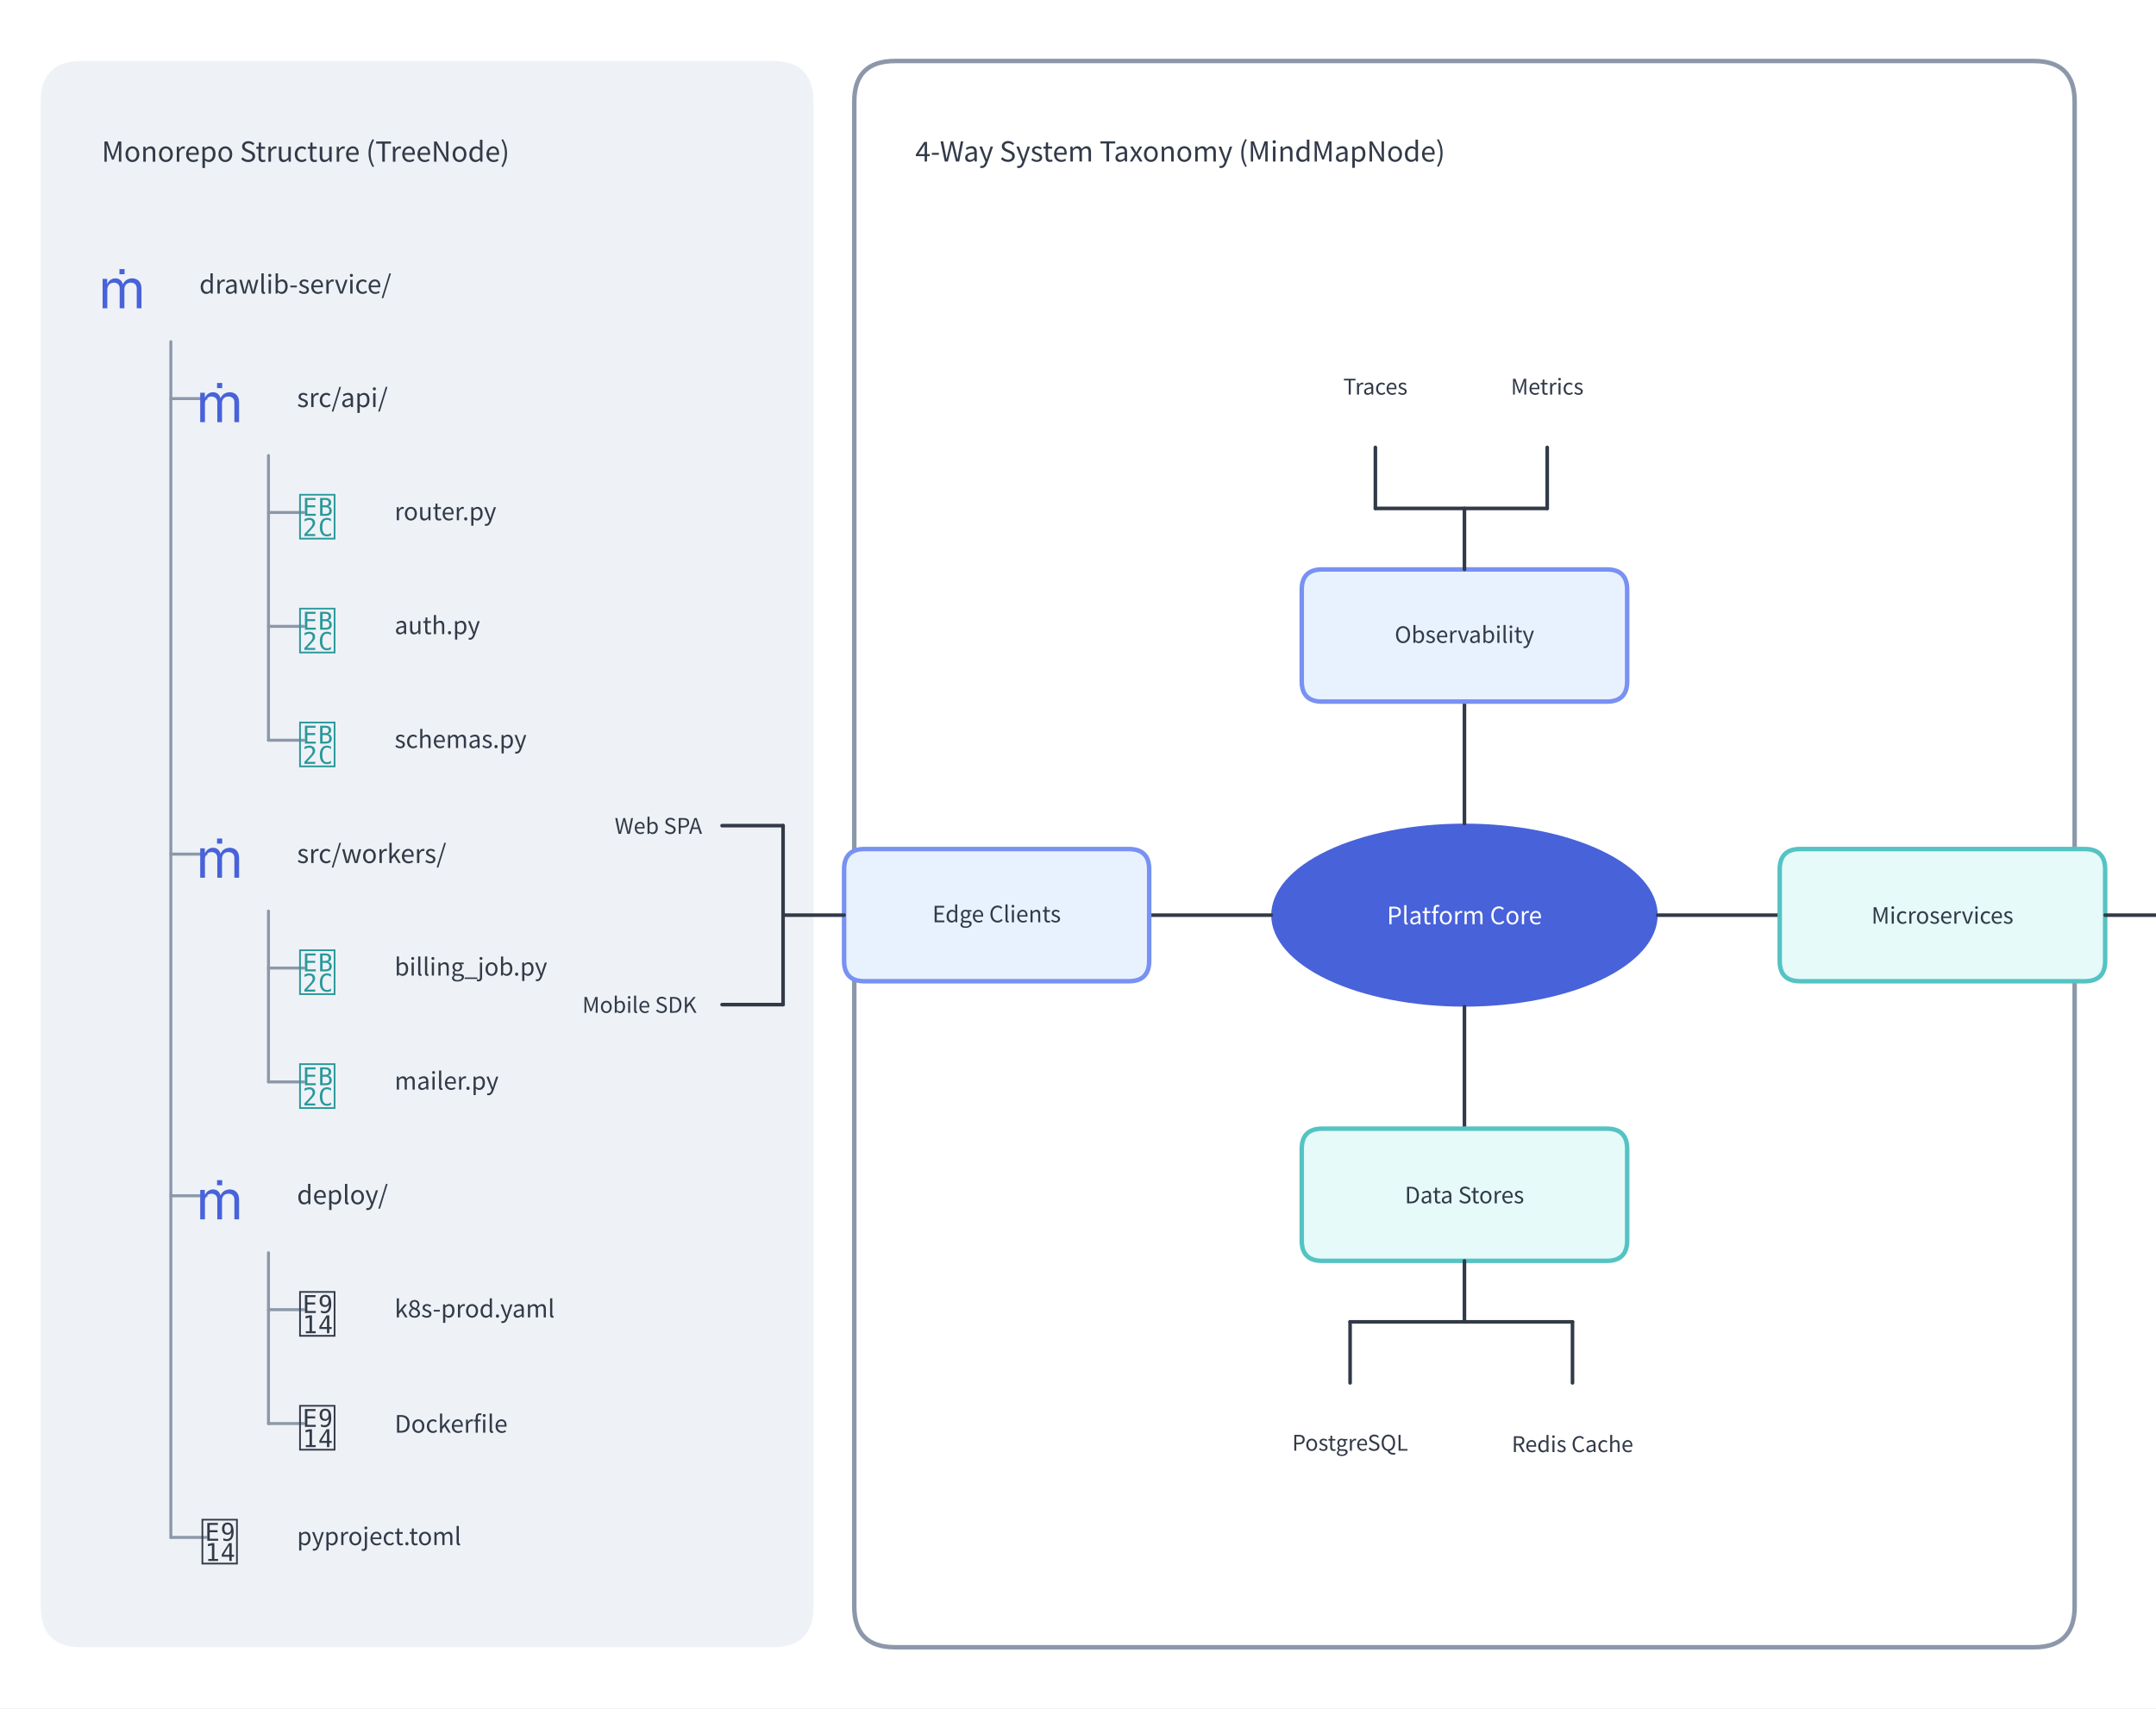
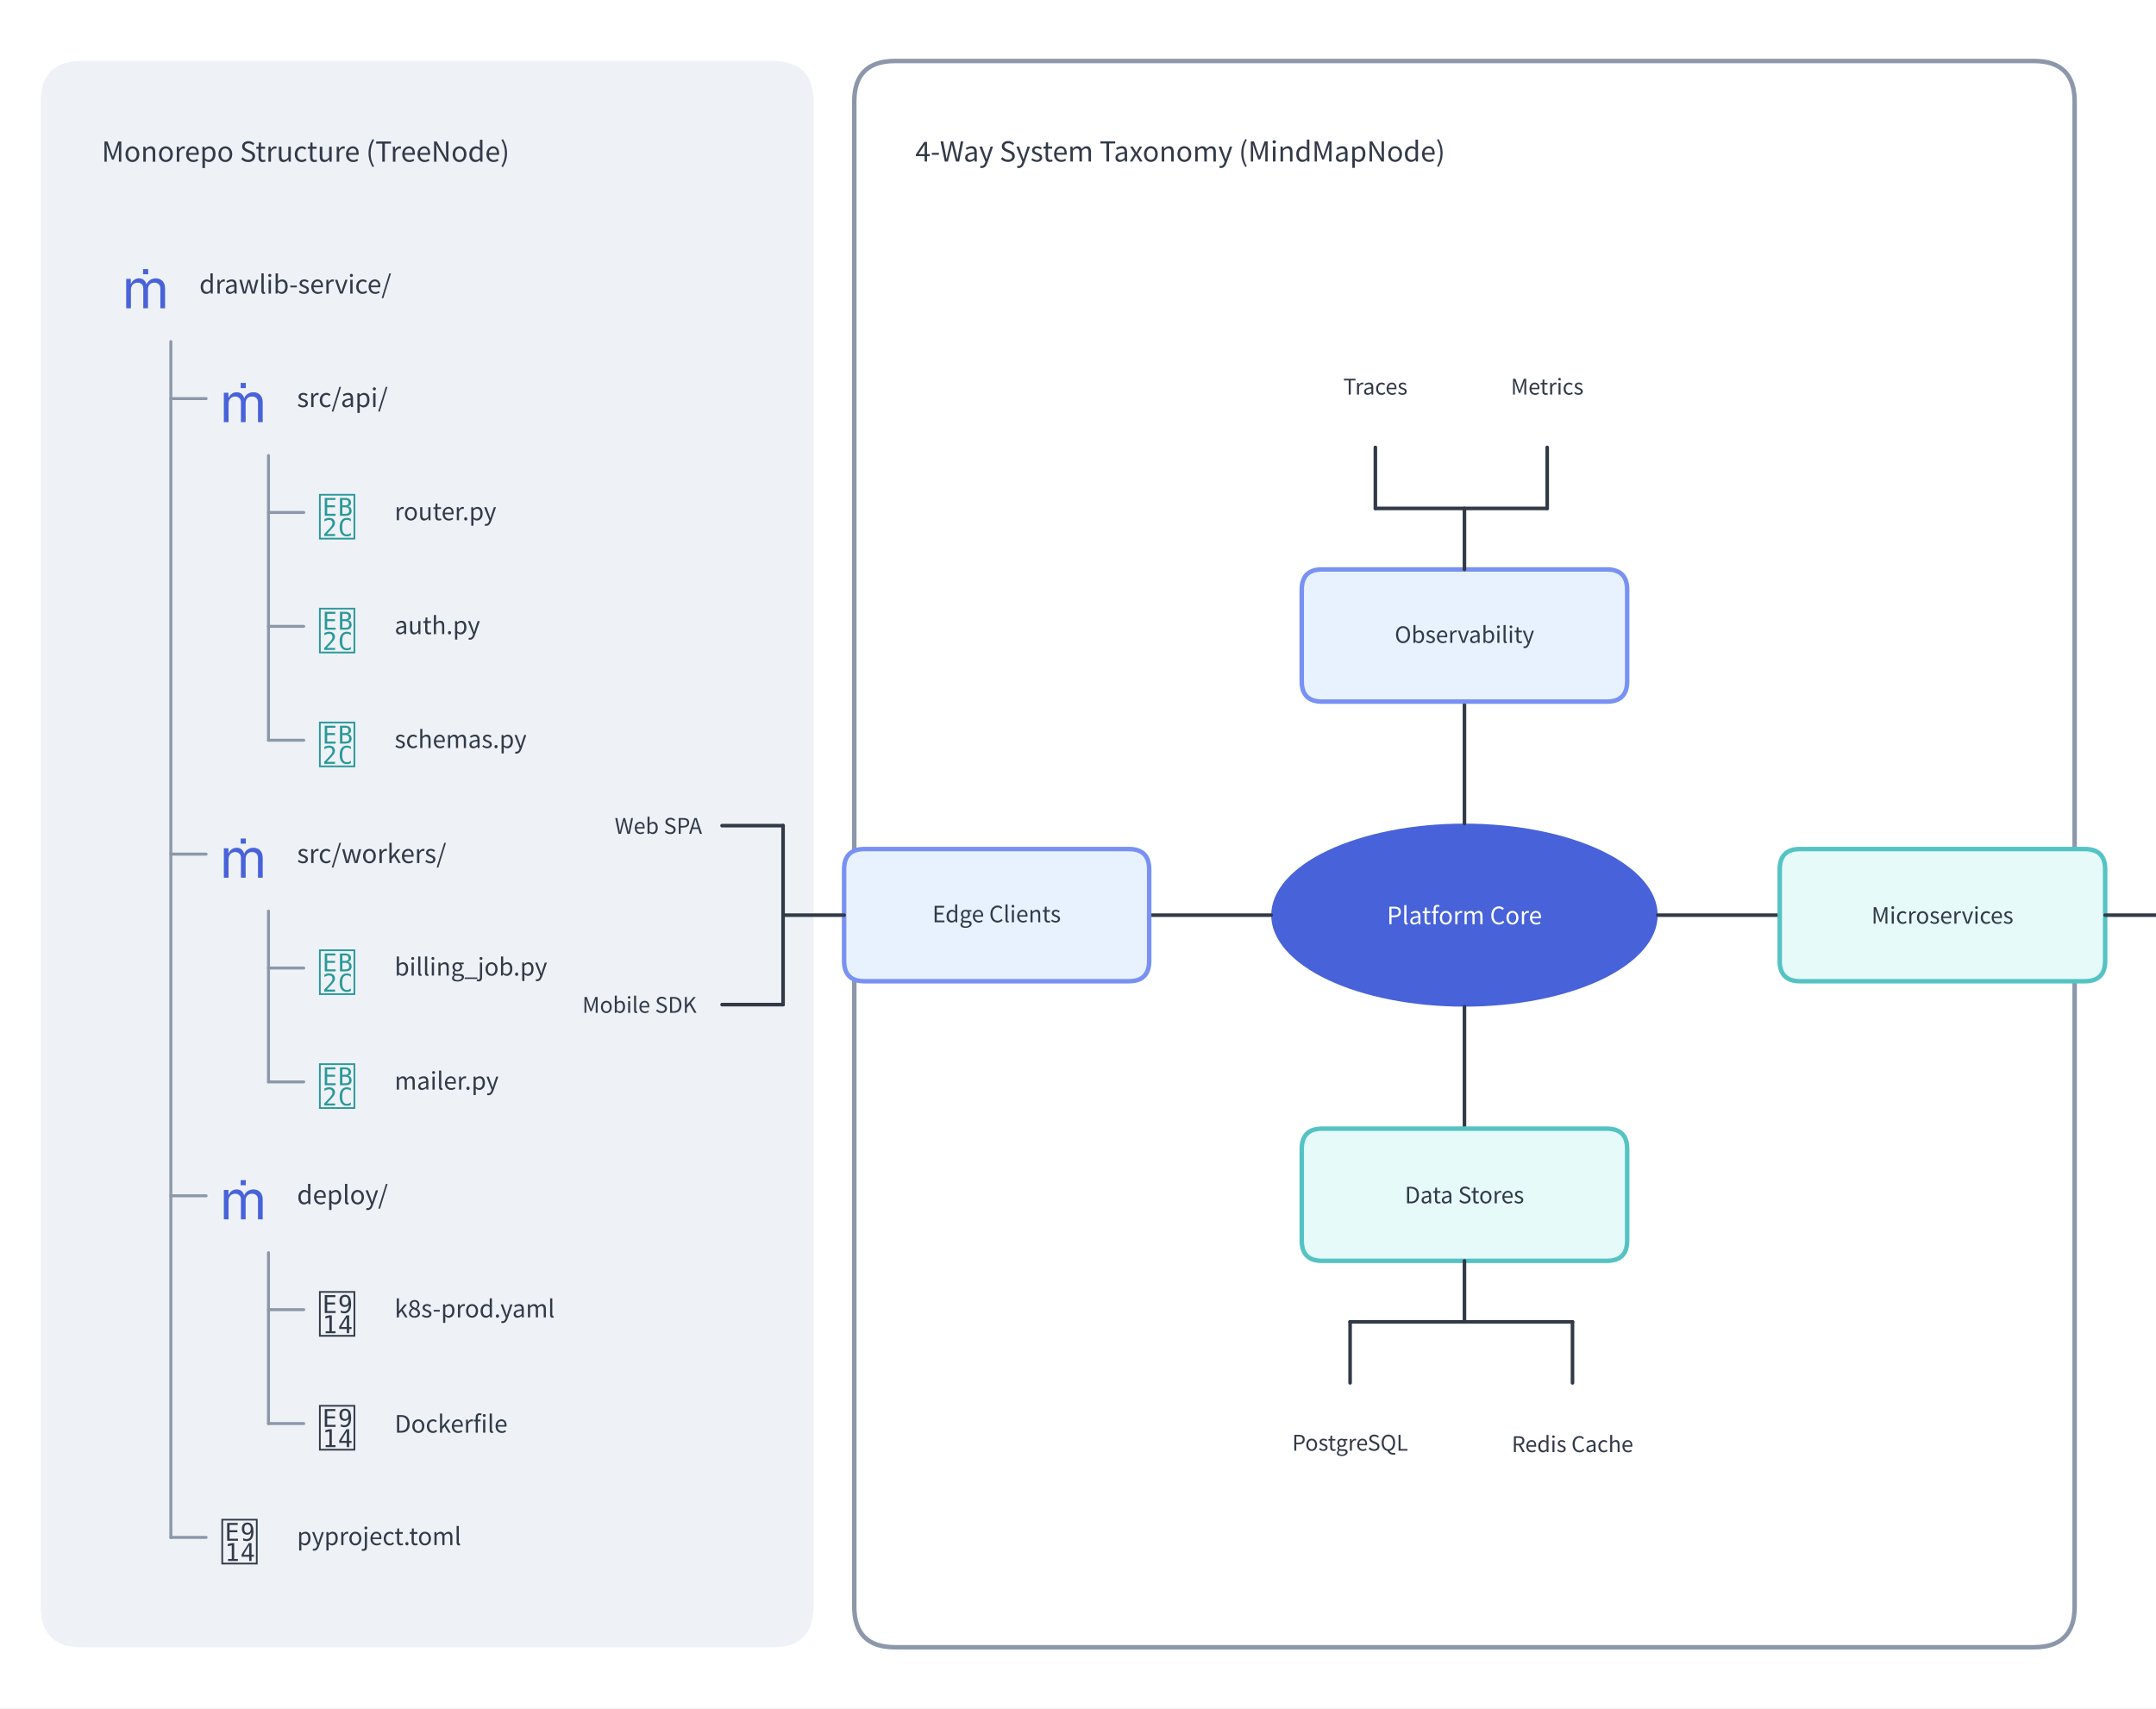
<svg xmlns="http://www.w3.org/2000/svg" width="720pt" height="570.566pt" viewBox="0 0 720 570.566" version="1.1">
  <defs>
    <style type="text/css">*{stroke-linejoin: round; stroke-linecap: butt}</style>
  </defs>
  <g id="figure_1">
    <g id="patch_1">
      <path d="M 0 570.566  L 720 570.566  L 720 0  L 0 0  z " style="fill: #ffffff" />
    </g>
    <g id="axes_1">
      <g id="patch_2">
        <path d="M 13.585 285.283  L 13.585 33.962  Q 13.585 20.377 27.17 20.377  L 258.113 20.377  Q 271.698 20.377 271.698 33.962  L 271.698 536.604  Q 271.698 550.189 258.113 550.189  L 27.17 550.189  Q 13.585 550.189 13.585 536.604  z " clip-path="url(#pf77f305f56)" style="fill: #eef2f6" />
      </g>
      <g id="text_1">
        <g clip-path="url(#pf77f305f56)">
          <text style="font-size: 9.2px; font-family: 'drawlib-cjk-japanese-noto-sans-bold', 'Noto Sans CJK JP'; text-anchor: start; fill: #323a48" x="33.962" y="54.002" transform="rotate(-0 33.96226 54.0024)">Monorepo Structure (TreeNode)</text>
        </g>
      </g>
      <g id="text_2">
        <g clip-path="url(#pf77f305f56)">
-           <text style="font-size: 18px; font-family: 'drawlib-phosphor-regular', 'Phosphor'; text-anchor: middle; fill: #4862da" x="40.755" y="102.969" transform="rotate(-0 40.75472 102.9693)"></text>
+           <text style="font-size: 18px; font-family: 'drawlib-phosphor-regular', 'Phosphor'; text-anchor: start; fill: #4862da" x="40.755" y="102.969" transform="rotate(-0 40.75472 102.9693)"></text>
        </g>
      </g>
      <g id="text_3">
        <g clip-path="url(#pf77f305f56)">
          <text style="font-size: 8.5px; font-family: 'drawlib-cjk-japanese-noto-sans-bold', 'Noto Sans CJK JP'; text-anchor: start; fill: #323a48" x="66.566" y="98.065" transform="rotate(-0 66.56604 98.06535)">drawlib-service/</text>
        </g>
      </g>
      <g id="patch_3">
        <path d="M 57.057 133.132  L 68.83 133.132  " clip-path="url(#pf77f305f56)" style="fill: none; stroke: #8c98aa; stroke-linecap: round" />
      </g>
      <g id="text_4">
        <g clip-path="url(#pf77f305f56)">
-           <text style="font-size: 18px; font-family: 'drawlib-phosphor-regular', 'Phosphor'; text-anchor: middle; fill: #4862da" x="73.358" y="141.007" transform="rotate(-0 73.35849 141.0071)"></text>
+           <text style="font-size: 18px; font-family: 'drawlib-phosphor-regular', 'Phosphor'; text-anchor: start; fill: #4862da" x="73.358" y="141.007" transform="rotate(-0 73.35849 141.0071)"></text>
        </g>
      </g>
      <g id="text_5">
        <g clip-path="url(#pf77f305f56)">
          <text style="font-size: 8.5px; font-family: 'drawlib-cjk-japanese-noto-sans-bold', 'Noto Sans CJK JP'; text-anchor: start; fill: #323a48" x="99.17" y="135.958" transform="rotate(-0 99.16981 135.9583)">src/api/</text>
        </g>
      </g>
      <g id="patch_4">
        <path d="M 89.66 171.17  L 101.434 171.17  " clip-path="url(#pf77f305f56)" style="fill: none; stroke: #8c98aa; stroke-linecap: round" />
      </g>
      <g id="text_6">
        <g clip-path="url(#pf77f305f56)">
-           <text style="font-size: 18px; font-family: 'drawlib-phosphor-regular', 'Phosphor'; text-anchor: middle; fill: #2a989a" x="105.962" y="179.045" transform="rotate(-0 105.9623 179.0448)"></text>
+           <text style="font-size: 18px; font-family: 'drawlib-phosphor-regular', 'Phosphor'; text-anchor: start; fill: #2a989a" x="105.962" y="179.045" transform="rotate(-0 105.9623 179.0448)"></text>
        </g>
      </g>
      <g id="text_7">
        <g clip-path="url(#pf77f305f56)">
          <text style="font-size: 8px; font-family: 'drawlib-cjk-japanese-noto-sans-regular', 'Noto Sans CJK JP'; text-anchor: start; fill: #323a48" x="131.774" y="173.754" transform="rotate(-0 131.7736 173.7536)">router.py</text>
        </g>
      </g>
      <g id="patch_5">
        <path d="M 89.66 209.208  L 101.434 209.208  " clip-path="url(#pf77f305f56)" style="fill: none; stroke: #8c98aa; stroke-linecap: round" />
      </g>
      <g id="text_8">
        <g clip-path="url(#pf77f305f56)">
-           <text style="font-size: 18px; font-family: 'drawlib-phosphor-regular', 'Phosphor'; text-anchor: middle; fill: #2a989a" x="105.962" y="217.083" transform="rotate(-0 105.9623 217.0825)"></text>
+           <text style="font-size: 18px; font-family: 'drawlib-phosphor-regular', 'Phosphor'; text-anchor: start; fill: #2a989a" x="105.962" y="217.083" transform="rotate(-0 105.9623 217.0825)"></text>
        </g>
      </g>
      <g id="text_9">
        <g clip-path="url(#pf77f305f56)">
          <text style="font-size: 8px; font-family: 'drawlib-cjk-japanese-noto-sans-regular', 'Noto Sans CJK JP'; text-anchor: start; fill: #323a48" x="131.774" y="211.791" transform="rotate(-0 131.7736 211.7913)">auth.py</text>
        </g>
      </g>
      <g id="patch_6">
        <path d="M 89.66 247.245  L 101.434 247.245  " clip-path="url(#pf77f305f56)" style="fill: none; stroke: #8c98aa; stroke-linecap: round" />
      </g>
      <g id="text_10">
        <g clip-path="url(#pf77f305f56)">
-           <text style="font-size: 18px; font-family: 'drawlib-phosphor-regular', 'Phosphor'; text-anchor: middle; fill: #2a989a" x="105.962" y="255.12" transform="rotate(-0 105.9623 255.1203)"></text>
+           <text style="font-size: 18px; font-family: 'drawlib-phosphor-regular', 'Phosphor'; text-anchor: start; fill: #2a989a" x="105.962" y="255.12" transform="rotate(-0 105.9623 255.1203)"></text>
        </g>
      </g>
      <g id="text_11">
        <g clip-path="url(#pf77f305f56)">
          <text style="font-size: 8px; font-family: 'drawlib-cjk-japanese-noto-sans-regular', 'Noto Sans CJK JP'; text-anchor: start; fill: #323a48" x="131.774" y="249.829" transform="rotate(-0 131.7736 249.829)">schemas.py</text>
        </g>
      </g>
      <g id="patch_7">
        <path d="M 89.66 152.151  L 89.66 247.245  " clip-path="url(#pf77f305f56)" style="fill: none; stroke: #8c98aa; stroke-linecap: round" />
      </g>
      <g id="patch_8">
        <path d="M 57.057 285.283  L 68.83 285.283  " clip-path="url(#pf77f305f56)" style="fill: none; stroke: #8c98aa; stroke-linecap: round" />
      </g>
      <g id="text_12">
        <g clip-path="url(#pf77f305f56)">
-           <text style="font-size: 18px; font-family: 'drawlib-phosphor-regular', 'Phosphor'; text-anchor: middle; fill: #4862da" x="73.358" y="293.158" transform="rotate(-0 73.35849 293.158)"></text>
+           <text style="font-size: 18px; font-family: 'drawlib-phosphor-regular', 'Phosphor'; text-anchor: start; fill: #4862da" x="73.358" y="293.158" transform="rotate(-0 73.35849 293.158)"></text>
        </g>
      </g>
      <g id="text_13">
        <g clip-path="url(#pf77f305f56)">
          <text style="font-size: 8.5px; font-family: 'drawlib-cjk-japanese-noto-sans-bold', 'Noto Sans CJK JP'; text-anchor: start; fill: #323a48" x="99.17" y="288.254" transform="rotate(-0 99.16981 288.254)">src/workers/</text>
        </g>
      </g>
      <g id="patch_9">
        <path d="M 89.66 323.321  L 101.434 323.321  " clip-path="url(#pf77f305f56)" style="fill: none; stroke: #8c98aa; stroke-linecap: round" />
      </g>
      <g id="text_14">
        <g clip-path="url(#pf77f305f56)">
-           <text style="font-size: 18px; font-family: 'drawlib-phosphor-regular', 'Phosphor'; text-anchor: middle; fill: #2a989a" x="105.962" y="331.196" transform="rotate(-0 105.9623 331.1958)"></text>
+           <text style="font-size: 18px; font-family: 'drawlib-phosphor-regular', 'Phosphor'; text-anchor: start; fill: #2a989a" x="105.962" y="331.196" transform="rotate(-0 105.9623 331.1958)"></text>
        </g>
      </g>
      <g id="text_15">
        <g clip-path="url(#pf77f305f56)">
          <text style="font-size: 8px; font-family: 'drawlib-cjk-japanese-noto-sans-regular', 'Noto Sans CJK JP'; text-anchor: start; fill: #323a48" x="131.774" y="325.841" transform="rotate(-0 131.7736 325.8408)"> billing_job.py</text>
        </g>
      </g>
      <g id="patch_10">
        <path d="M 89.66 361.358  L 101.434 361.358  " clip-path="url(#pf77f305f56)" style="fill: none; stroke: #8c98aa; stroke-linecap: round" />
      </g>
      <g id="text_16">
        <g clip-path="url(#pf77f305f56)">
-           <text style="font-size: 18px; font-family: 'drawlib-phosphor-regular', 'Phosphor'; text-anchor: middle; fill: #2a989a" x="105.962" y="369.233" transform="rotate(-0 105.9623 369.2335)"></text>
+           <text style="font-size: 18px; font-family: 'drawlib-phosphor-regular', 'Phosphor'; text-anchor: start; fill: #2a989a" x="105.962" y="369.233" transform="rotate(-0 105.9623 369.2335)"></text>
        </g>
      </g>
      <g id="text_17">
        <g clip-path="url(#pf77f305f56)">
          <text style="font-size: 8px; font-family: 'drawlib-cjk-japanese-noto-sans-regular', 'Noto Sans CJK JP'; text-anchor: start; fill: #323a48" x="131.774" y="363.942" transform="rotate(-0 131.7736 363.9422)"> mailer.py</text>
        </g>
      </g>
      <g id="patch_11">
        <path d="M 89.66 304.302  L 89.66 361.358  " clip-path="url(#pf77f305f56)" style="fill: none; stroke: #8c98aa; stroke-linecap: round" />
      </g>
      <g id="patch_12">
        <path d="M 57.057 399.396  L 68.83 399.396  " clip-path="url(#pf77f305f56)" style="fill: none; stroke: #8c98aa; stroke-linecap: round" />
      </g>
      <g id="text_18">
        <g clip-path="url(#pf77f305f56)">
-           <text style="font-size: 18px; font-family: 'drawlib-phosphor-regular', 'Phosphor'; text-anchor: middle; fill: #4862da" x="73.358" y="407.271" transform="rotate(-0 73.35849 407.2712)"></text>
+           <text style="font-size: 18px; font-family: 'drawlib-phosphor-regular', 'Phosphor'; text-anchor: start; fill: #4862da" x="73.358" y="407.271" transform="rotate(-0 73.35849 407.2712)"></text>
        </g>
      </g>
      <g id="text_19">
        <g clip-path="url(#pf77f305f56)">
          <text style="font-size: 8.5px; font-family: 'drawlib-cjk-japanese-noto-sans-bold', 'Noto Sans CJK JP'; text-anchor: start; fill: #323a48" x="99.17" y="402.184" transform="rotate(-0 99.16981 402.184)">deploy/</text>
        </g>
      </g>
      <g id="patch_13">
        <path d="M 89.66 437.434  L 101.434 437.434  " clip-path="url(#pf77f305f56)" style="fill: none; stroke: #8c98aa; stroke-linecap: round" />
      </g>
      <g id="text_20">
        <g clip-path="url(#pf77f305f56)">
-           <text style="font-size: 18px; font-family: 'drawlib-phosphor-regular', 'Phosphor'; text-anchor: middle; fill: #323a48" x="105.962" y="445.309" transform="rotate(-0 105.9623 445.309)"></text>
+           <text style="font-size: 18px; font-family: 'drawlib-phosphor-regular', 'Phosphor'; text-anchor: start; fill: #323a48" x="105.962" y="445.309" transform="rotate(-0 105.9623 445.309)"></text>
        </g>
      </g>
      <g id="text_21">
        <g clip-path="url(#pf77f305f56)">
          <text style="font-size: 8px; font-family: 'drawlib-cjk-japanese-noto-sans-regular', 'Noto Sans CJK JP'; text-anchor: start; fill: #323a48" x="131.774" y="440.018" transform="rotate(-0 131.7736 440.0177)">k8s-prod.yaml</text>
        </g>
      </g>
      <g id="patch_14">
        <path d="M 89.66 475.472  L 101.434 475.472  " clip-path="url(#pf77f305f56)" style="fill: none; stroke: #8c98aa; stroke-linecap: round" />
      </g>
      <g id="text_22">
        <g clip-path="url(#pf77f305f56)">
-           <text style="font-size: 18px; font-family: 'drawlib-phosphor-regular', 'Phosphor'; text-anchor: middle; fill: #323a48" x="105.962" y="483.347" transform="rotate(-0 105.9623 483.3467)"></text>
+           <text style="font-size: 18px; font-family: 'drawlib-phosphor-regular', 'Phosphor'; text-anchor: start; fill: #323a48" x="105.962" y="483.347" transform="rotate(-0 105.9623 483.3467)"></text>
        </g>
      </g>
      <g id="text_23">
        <g clip-path="url(#pf77f305f56)">
          <text style="font-size: 8px; font-family: 'drawlib-cjk-japanese-noto-sans-regular', 'Noto Sans CJK JP'; text-anchor: start; fill: #323a48" x="131.774" y="478.512" transform="rotate(-0 131.7736 478.5117)">Dockerfile</text>
        </g>
      </g>
      <g id="patch_15">
        <path d="M 89.66 418.415  L 89.66 475.472  " clip-path="url(#pf77f305f56)" style="fill: none; stroke: #8c98aa; stroke-linecap: round" />
      </g>
      <g id="patch_16">
        <path d="M 57.057 513.509  L 68.83 513.509  " clip-path="url(#pf77f305f56)" style="fill: none; stroke: #8c98aa; stroke-linecap: round" />
      </g>
      <g id="text_24">
        <g clip-path="url(#pf77f305f56)">
-           <text style="font-size: 18px; font-family: 'drawlib-phosphor-regular', 'Phosphor'; text-anchor: middle; fill: #323a48" x="73.358" y="521.384" transform="rotate(-0 73.35849 521.3844)"></text>
+           <text style="font-size: 18px; font-family: 'drawlib-phosphor-regular', 'Phosphor'; text-anchor: start; fill: #323a48" x="73.358" y="521.384" transform="rotate(-0 73.35849 521.3844)"></text>
        </g>
      </g>
      <g id="text_25">
        <g clip-path="url(#pf77f305f56)">
          <text style="font-size: 8px; font-family: 'drawlib-cjk-japanese-noto-sans-regular', 'Noto Sans CJK JP'; text-anchor: start; fill: #323a48" x="99.17" y="516.061" transform="rotate(-0 99.16981 516.0613)">pyproject.toml</text>
        </g>
      </g>
      <g id="patch_17">
        <path d="M 57.057 114.113  L 57.057 513.509  " clip-path="url(#pf77f305f56)" style="fill: none; stroke: #8c98aa; stroke-linecap: round" />
      </g>
      <g id="patch_18">
        <path d="M 285.283 285.283  L 285.283 33.962  Q 285.283 20.377 298.868 20.377  L 679.245 20.377  Q 692.83 20.377 692.83 33.962  L 692.83 536.604  Q 692.83 550.189 679.245 550.189  L 298.868 550.189  Q 285.283 550.189 285.283 536.604  L 285.283 285.283  z " clip-path="url(#pf77f305f56)" style="fill: none; stroke: #8c98aa; stroke-width: 1.5; stroke-linejoin: miter" />
      </g>
      <g id="text_26">
        <g clip-path="url(#pf77f305f56)">
          <text style="font-size: 9.2px; font-family: 'drawlib-cjk-japanese-noto-sans-bold', 'Noto Sans CJK JP'; text-anchor: start; fill: #323a48" x="305.66" y="53.961" transform="rotate(-0 305.6604 53.96071)">4-Way System Taxonomy (MindMapNode)</text>
        </g>
      </g>
      <g id="patch_19">
        <path d="M 489.057 336.226  C 506.17 336.226 522.584 333.006 534.685 327.274  C 546.786 321.542 553.585 313.767 553.585 305.66  C 553.585 297.554 546.786 289.779 534.685 284.047  C 522.584 278.315 506.17 275.094 489.057 275.094  C 471.943 275.094 455.529 278.315 443.428 284.047  C 431.327 289.779 424.528 297.554 424.528 305.66  C 424.528 313.767 431.327 321.542 443.428 327.274  C 455.529 333.006 471.943 336.226 489.057 336.226  z " clip-path="url(#pf77f305f56)" style="fill: #4862da" />
      </g>
      <g id="text_27">
        <g clip-path="url(#pf77f305f56)">
          <text style="font-size: 8px; font-family: 'drawlib-cjk-japanese-noto-sans-bold', 'Noto Sans CJK JP'; text-anchor: middle; fill: #ffffff" x="489.057" y="308.7" transform="rotate(-0 489.0566 308.7004)">Platform Core</text>
        </g>
      </g>
      <g id="patch_20">
        <path d="M 489.057 336.226  L 489.057 376.981  " clip-path="url(#pf77f305f56)" style="fill: none; stroke: #323a48; stroke-width: 1.2; stroke-linecap: round" />
      </g>
      <g id="patch_21">
        <path d="M 434.717 399.057  L 434.717 383.774  Q 434.717 376.981 441.509 376.981  L 536.604 376.981  Q 543.396 376.981 543.396 383.774  L 543.396 414.34  Q 543.396 421.132 536.604 421.132  L 441.509 421.132  Q 434.717 421.132 434.717 414.34  z " clip-path="url(#pf77f305f56)" style="fill: #e6fafa; stroke: #55c3c3; stroke-width: 1.5; stroke-linejoin: miter" />
      </g>
      <g id="text_28">
        <g clip-path="url(#pf77f305f56)">
          <text style="font-size: 7.5px; font-family: 'drawlib-cjk-japanese-noto-sans-bold', 'Noto Sans CJK JP'; text-anchor: middle; fill: #323a48" x="489.057" y="401.907" transform="rotate(-0 489.0566 401.9066)">Data Stores</text>
        </g>
      </g>
      <g id="patch_22">
        <path d="M 489.057 421.132  L 489.057 441.509  " clip-path="url(#pf77f305f56)" style="fill: none; stroke: #323a48; stroke-width: 1.2; stroke-linecap: round" />
      </g>
      <g id="patch_23">
        <path d="M 450.868 441.509  L 525.135 441.509  " clip-path="url(#pf77f305f56)" style="fill: none; stroke: #323a48; stroke-width: 1.2; stroke-linecap: round" />
      </g>
      <g id="patch_24">
        <path d="M 450.868 441.509  L 450.868 461.887  " clip-path="url(#pf77f305f56)" style="fill: none; stroke: #323a48; stroke-width: 1.2; stroke-linecap: round" />
      </g>
      <g id="patch_25">
        <path d="M 525.135 441.509  L 525.135 461.887  " clip-path="url(#pf77f305f56)" style="fill: none; stroke: #323a48; stroke-width: 1.2; stroke-linecap: round" />
      </g>
      <g id="patch_26">
        <path d="M 423.281 502.642  L 423.281 461.887  L 478.456 461.887  L 478.456 502.642  L 423.281 502.642  z " clip-path="url(#pf77f305f56)" style="fill: none; opacity: 0" />
      </g>
      <g id="text_29">
        <g clip-path="url(#pf77f305f56)">
          <text style="font-size: 7.2px; font-family: 'drawlib-cjk-japanese-noto-sans-regular', 'Noto Sans CJK JP'; text-anchor: middle; fill: #323a48" x="450.868" y="484.532" transform="rotate(-0 450.8685 484.5322)">PostgreSQL</text>
        </g>
      </g>
      <g id="patch_27">
        <path d="M 495.438 502.642  L 495.438 461.887  L 554.833 461.887  L 554.833 502.642  L 495.438 502.642  z " clip-path="url(#pf77f305f56)" style="fill: none; opacity: 0" />
      </g>
      <g id="text_30">
        <g clip-path="url(#pf77f305f56)">
          <text style="font-size: 7.2px; font-family: 'drawlib-cjk-japanese-noto-sans-regular', 'Noto Sans CJK JP'; text-anchor: middle; fill: #323a48" x="525.135" y="485" transform="rotate(-0 525.1351 485.0002)">Redis Cache</text>
        </g>
      </g>
      <g id="patch_28">
        <path d="M 489.057 275.094  L 489.057 234.34  " clip-path="url(#pf77f305f56)" style="fill: none; stroke: #323a48; stroke-width: 1.2; stroke-linecap: round" />
      </g>
      <g id="patch_29">
        <path d="M 434.717 212.264  L 434.717 196.981  Q 434.717 190.189 441.509 190.189  L 536.604 190.189  Q 543.396 190.189 543.396 196.981  L 543.396 227.547  Q 543.396 234.34 536.604 234.34  L 441.509 234.34  Q 434.717 234.34 434.717 227.547  z " clip-path="url(#pf77f305f56)" style="fill: #e8f2ff; stroke: #7891f2; stroke-width: 1.5; stroke-linejoin: miter" />
      </g>
      <g id="text_31">
        <g clip-path="url(#pf77f305f56)">
          <text style="font-size: 7.5px; font-family: 'drawlib-cjk-japanese-noto-sans-bold', 'Noto Sans CJK JP'; text-anchor: middle; fill: #323a48" x="489.057" y="214.724" transform="rotate(-0 489.0566 214.7239)">Observability</text>
        </g>
      </g>
      <g id="patch_30">
        <path d="M 489.057 190.189  L 489.057 169.811  " clip-path="url(#pf77f305f56)" style="fill: none; stroke: #323a48; stroke-width: 1.2; stroke-linecap: round" />
      </g>
      <g id="patch_31">
        <path d="M 459.307 169.811  L 516.696 169.811  " clip-path="url(#pf77f305f56)" style="fill: none; stroke: #323a48; stroke-width: 1.2; stroke-linecap: round" />
      </g>
      <g id="patch_32">
        <path d="M 459.307 169.811  L 459.307 149.434  " clip-path="url(#pf77f305f56)" style="fill: none; stroke: #323a48; stroke-width: 1.2; stroke-linecap: round" />
      </g>
      <g id="patch_33">
        <path d="M 516.696 169.811  L 516.696 149.434  " clip-path="url(#pf77f305f56)" style="fill: none; stroke: #323a48; stroke-width: 1.2; stroke-linecap: round" />
      </g>
      <g id="patch_34">
        <path d="M 440.158 149.434  L 440.158 108.679  L 478.456 108.679  L 478.456 149.434  L 440.158 149.434  z " clip-path="url(#pf77f305f56)" style="fill: none; opacity: 0" />
      </g>
      <g id="text_32">
        <g clip-path="url(#pf77f305f56)">
          <text style="font-size: 7.2px; font-family: 'drawlib-cjk-japanese-noto-sans-regular', 'Noto Sans CJK JP'; text-anchor: middle; fill: #323a48" x="459.307" y="131.793" transform="rotate(-0 459.3071 131.7926)">Traces</text>
        </g>
      </g>
      <g id="patch_35">
        <path d="M 495.438 149.434  L 495.438 108.679  L 537.955 108.679  L 537.955 149.434  L 495.438 149.434  z " clip-path="url(#pf77f305f56)" style="fill: none; opacity: 0" />
      </g>
      <g id="text_33">
        <g clip-path="url(#pf77f305f56)">
          <text style="font-size: 7.2px; font-family: 'drawlib-cjk-japanese-noto-sans-regular', 'Noto Sans CJK JP'; text-anchor: middle; fill: #323a48" x="516.696" y="131.793" transform="rotate(-0 516.6964 131.7926)">Metrics</text>
        </g>
      </g>
      <g id="patch_36">
        <path d="M 424.528 305.66  L 383.774 305.66  " clip-path="url(#pf77f305f56)" style="fill: none; stroke: #323a48; stroke-width: 1.2; stroke-linecap: round" />
      </g>
      <g id="patch_37">
        <path d="M 281.887 305.66  L 281.887 290.377  Q 281.887 283.585 288.679 283.585  L 376.981 283.585  Q 383.774 283.585 383.774 290.377  L 383.774 320.943  Q 383.774 327.736 376.981 327.736  L 288.679 327.736  Q 281.887 327.736 281.887 320.943  z " clip-path="url(#pf77f305f56)" style="fill: #e8f2ff; stroke: #7891f2; stroke-width: 1.5; stroke-linejoin: miter" />
      </g>
      <g id="text_34">
        <g clip-path="url(#pf77f305f56)">
          <text style="font-size: 7.5px; font-family: 'drawlib-cjk-japanese-noto-sans-bold', 'Noto Sans CJK JP'; text-anchor: middle; fill: #323a48" x="332.83" y="308.049" transform="rotate(-0 332.8302 308.0492)">Edge Clients</text>
        </g>
      </g>
      <g id="patch_38">
        <path d="M 281.887 305.66  L 261.509 305.66  " clip-path="url(#pf77f305f56)" style="fill: none; stroke: #323a48; stroke-width: 1.2; stroke-linecap: round" />
      </g>
      <g id="patch_39">
        <path d="M 261.509 335.547  L 261.509 275.774  " clip-path="url(#pf77f305f56)" style="fill: none; stroke: #323a48; stroke-width: 1.2; stroke-linecap: round" />
      </g>
      <g id="patch_40">
        <path d="M 261.509 275.774  L 241.132 275.774  " clip-path="url(#pf77f305f56)" style="fill: none; stroke: #323a48; stroke-width: 1.2; stroke-linecap: round" />
      </g>
      <g id="patch_41">
        <path d="M 261.509 335.547  L 241.132 335.547  " clip-path="url(#pf77f305f56)" style="fill: none; stroke: #323a48; stroke-width: 1.2; stroke-linecap: round" />
      </g>
      <g id="patch_42">
        <path d="M 198.614 296.151  L 198.614 255.396  L 241.132 255.396  L 241.132 296.151  L 198.614 296.151  z " clip-path="url(#pf77f305f56)" style="fill: none; opacity: 0" />
      </g>
      <g id="text_35">
        <g clip-path="url(#pf77f305f56)">
          <text style="font-size: 7.2px; font-family: 'drawlib-cjk-japanese-noto-sans-regular', 'Noto Sans CJK JP'; text-anchor: middle; fill: #323a48" x="219.873" y="278.51" transform="rotate(-0 219.8732 278.5096)">Web SPA</text>
        </g>
      </g>
      <g id="patch_43">
        <path d="M 185.956 355.925  L 185.956 315.17  L 241.132 315.17  L 241.132 355.925  L 185.956 355.925  z " clip-path="url(#pf77f305f56)" style="fill: none; opacity: 0" />
      </g>
      <g id="text_36">
        <g clip-path="url(#pf77f305f56)">
          <text style="font-size: 7.2px; font-family: 'drawlib-cjk-japanese-noto-sans-regular', 'Noto Sans CJK JP'; text-anchor: middle; fill: #323a48" x="213.544" y="338.283" transform="rotate(-0 213.5442 338.2832)">Mobile SDK</text>
        </g>
      </g>
      <g id="patch_44">
        <path d="M 553.585 305.66  L 594.34 305.66  " clip-path="url(#pf77f305f56)" style="fill: none; stroke: #323a48; stroke-width: 1.2; stroke-linecap: round" />
      </g>
      <g id="patch_45">
        <path d="M 594.34 305.66  L 594.34 290.377  Q 594.34 283.585 601.132 283.585  L 696.226 283.585  Q 703.019 283.585 703.019 290.377  L 703.019 320.943  Q 703.019 327.736 696.226 327.736  L 601.132 327.736  Q 594.34 327.736 594.34 320.943  z " clip-path="url(#pf77f305f56)" style="fill: #e6fafa; stroke: #55c3c3; stroke-width: 1.5; stroke-linejoin: miter" />
      </g>
      <g id="text_37">
        <g clip-path="url(#pf77f305f56)">
          <text style="font-size: 7.5px; font-family: 'drawlib-cjk-japanese-noto-sans-bold', 'Noto Sans CJK JP'; text-anchor: middle; fill: #323a48" x="648.679" y="308.51" transform="rotate(-0 648.6792 308.5104)">Microservices</text>
        </g>
      </g>
      <g id="patch_46">
        <path d="M 703.019 305.66  L 721 305.66  " clip-path="url(#pf77f305f56)" style="fill: none; stroke: #323a48; stroke-width: 1.2; stroke-linecap: round" />
      </g>
      <g id="patch_47">
        <path clip-path="url(#pf77f305f56)" style="fill: none; stroke: #323a48; stroke-width: 1.2; stroke-linecap: round" />
      </g>
      <g id="patch_48">
        <path clip-path="url(#pf77f305f56)" style="fill: none; stroke: #323a48; stroke-width: 1.2; stroke-linecap: round" />
      </g>
      <g id="patch_49">
        <path clip-path="url(#pf77f305f56)" style="fill: none; stroke: #323a48; stroke-width: 1.2; stroke-linecap: round" />
      </g>
      <g id="patch_50">
        <path clip-path="url(#pf77f305f56)" style="fill: none; opacity: 0" />
      </g>
      <g id="text_38">
        <g clip-path="url(#pf77f305f56)">
          <text style="font-size: 7.2px; font-family: 'drawlib-cjk-japanese-noto-sans-regular', 'Noto Sans CJK JP'; text-anchor: middle; fill: #323a48" x="769.252" y="278.51" transform="rotate(-0 769.2518 278.5096)">Order API</text>
        </g>
      </g>
      <g id="patch_51">
        <path clip-path="url(#pf77f305f56)" style="fill: none; opacity: 0" />
      </g>
      <g id="text_39">
        <g clip-path="url(#pf77f305f56)">
          <text style="font-size: 7.2px; font-family: 'drawlib-cjk-japanese-noto-sans-regular', 'Noto Sans CJK JP'; text-anchor: middle; fill: #323a48" x="765.032" y="337.873" transform="rotate(-0 765.0325 337.8725)">Payment</text>
        </g>
      </g>
    </g>
  </g>
  <defs>
    <clipPath id="pf77f305f56">
      <rect x="0" y="0" width="720" height="570.566" />
    </clipPath>
  </defs>
</svg>
